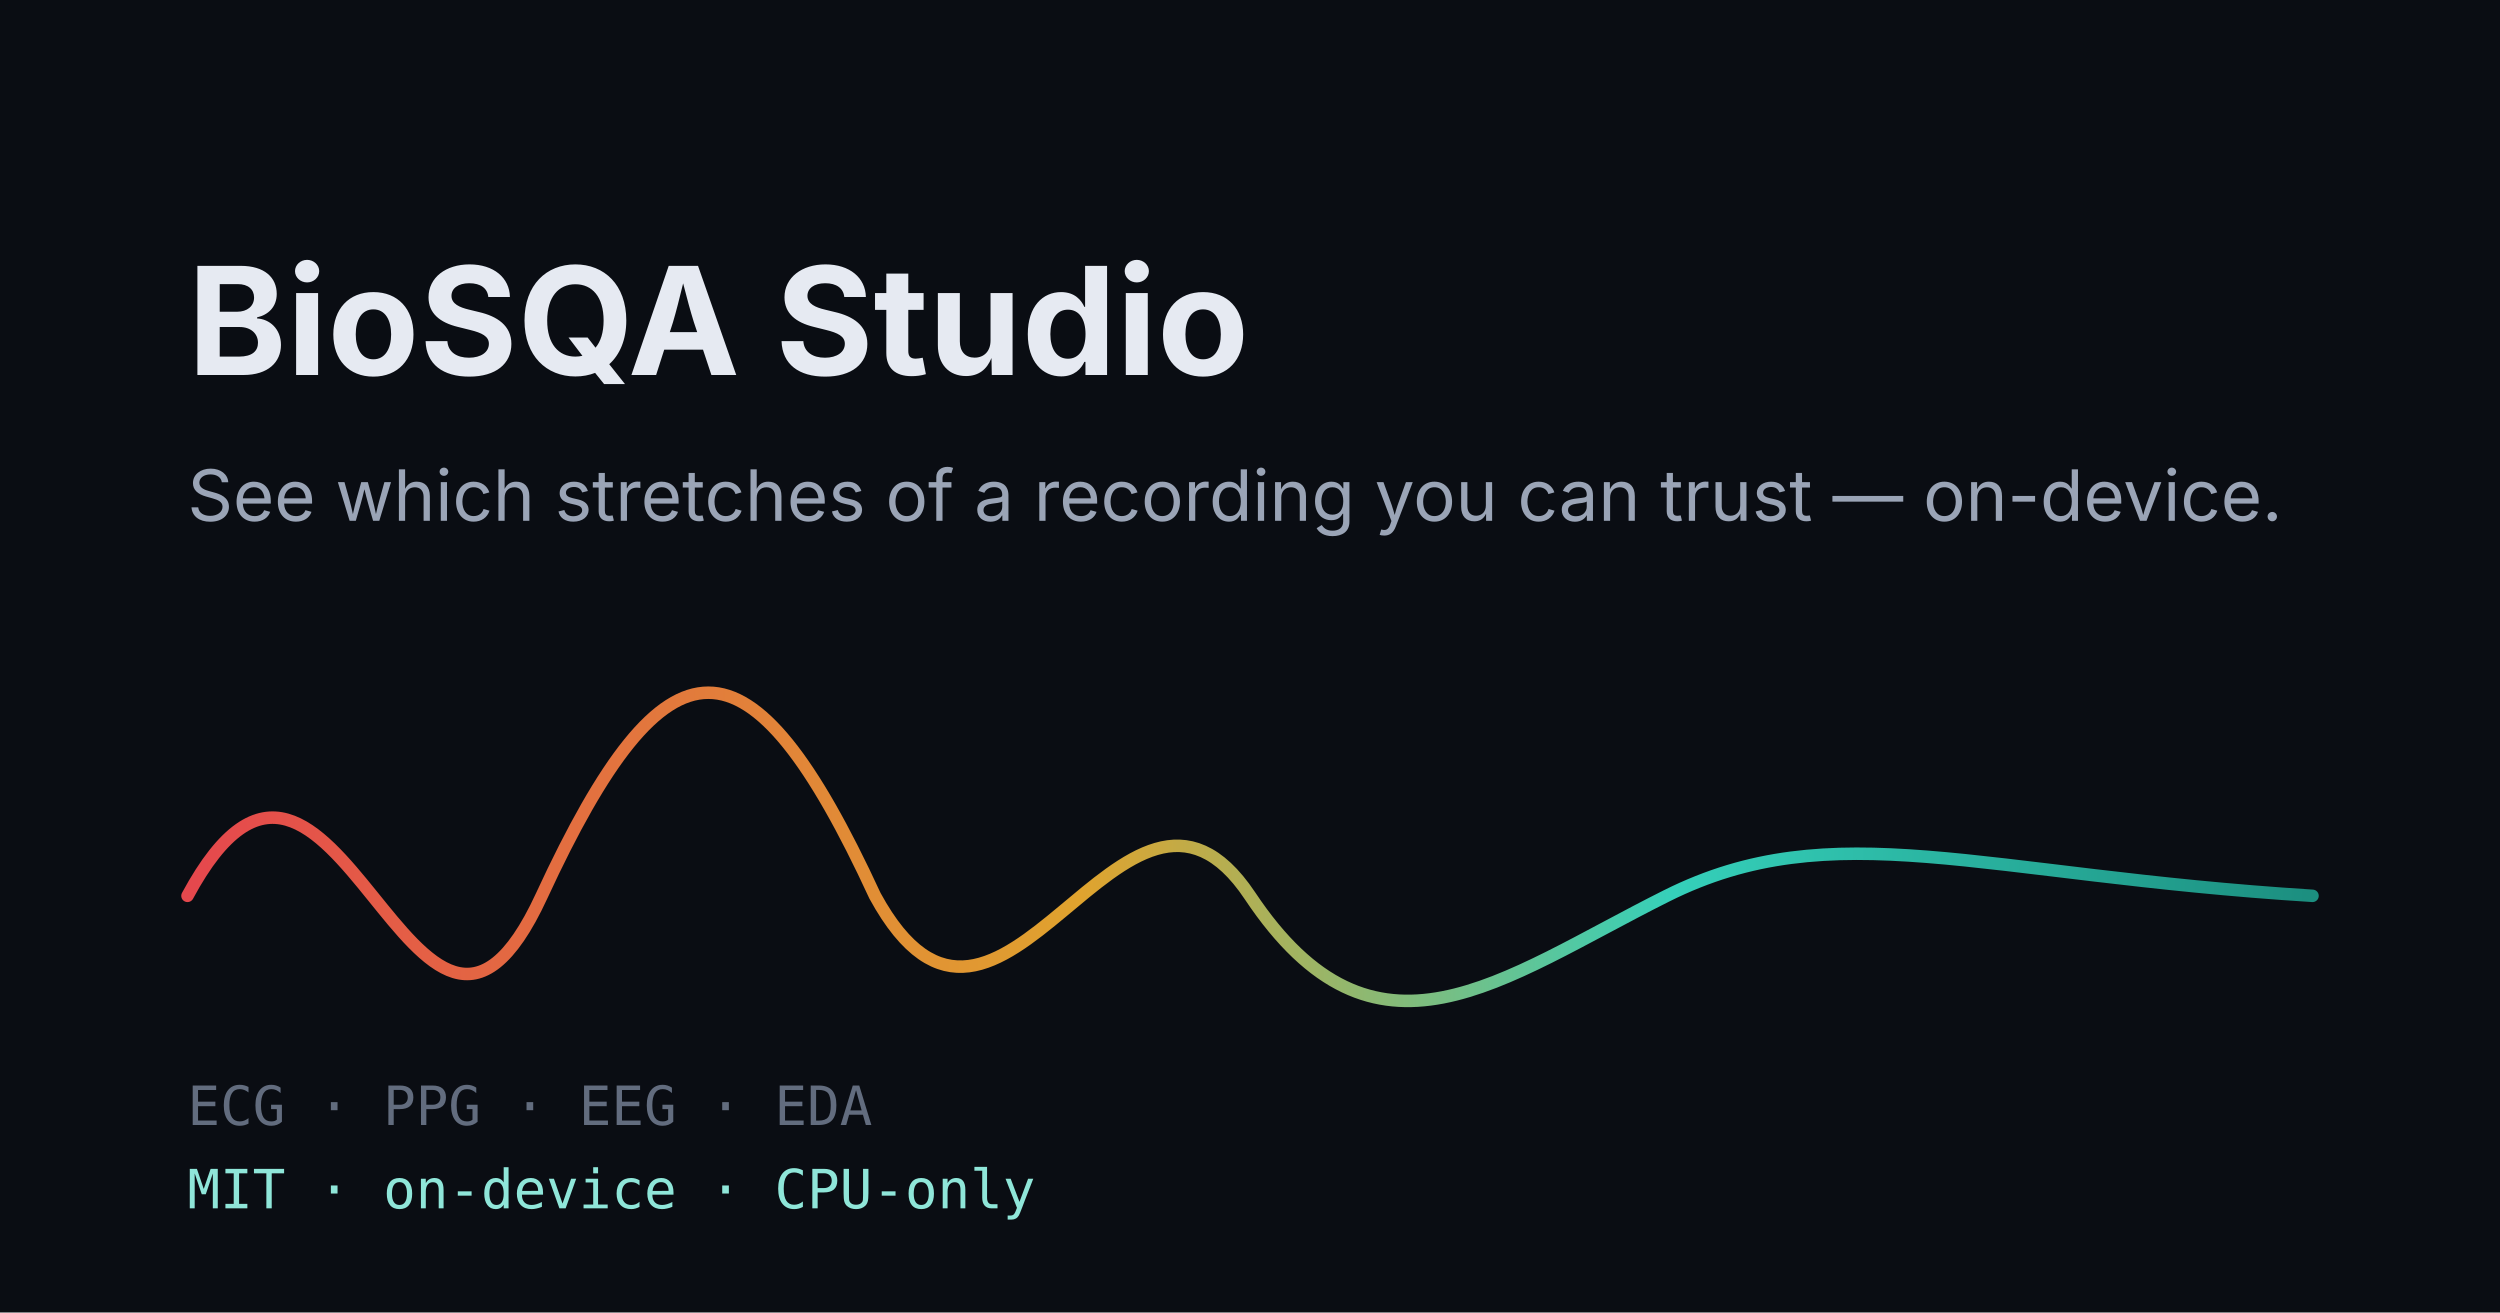
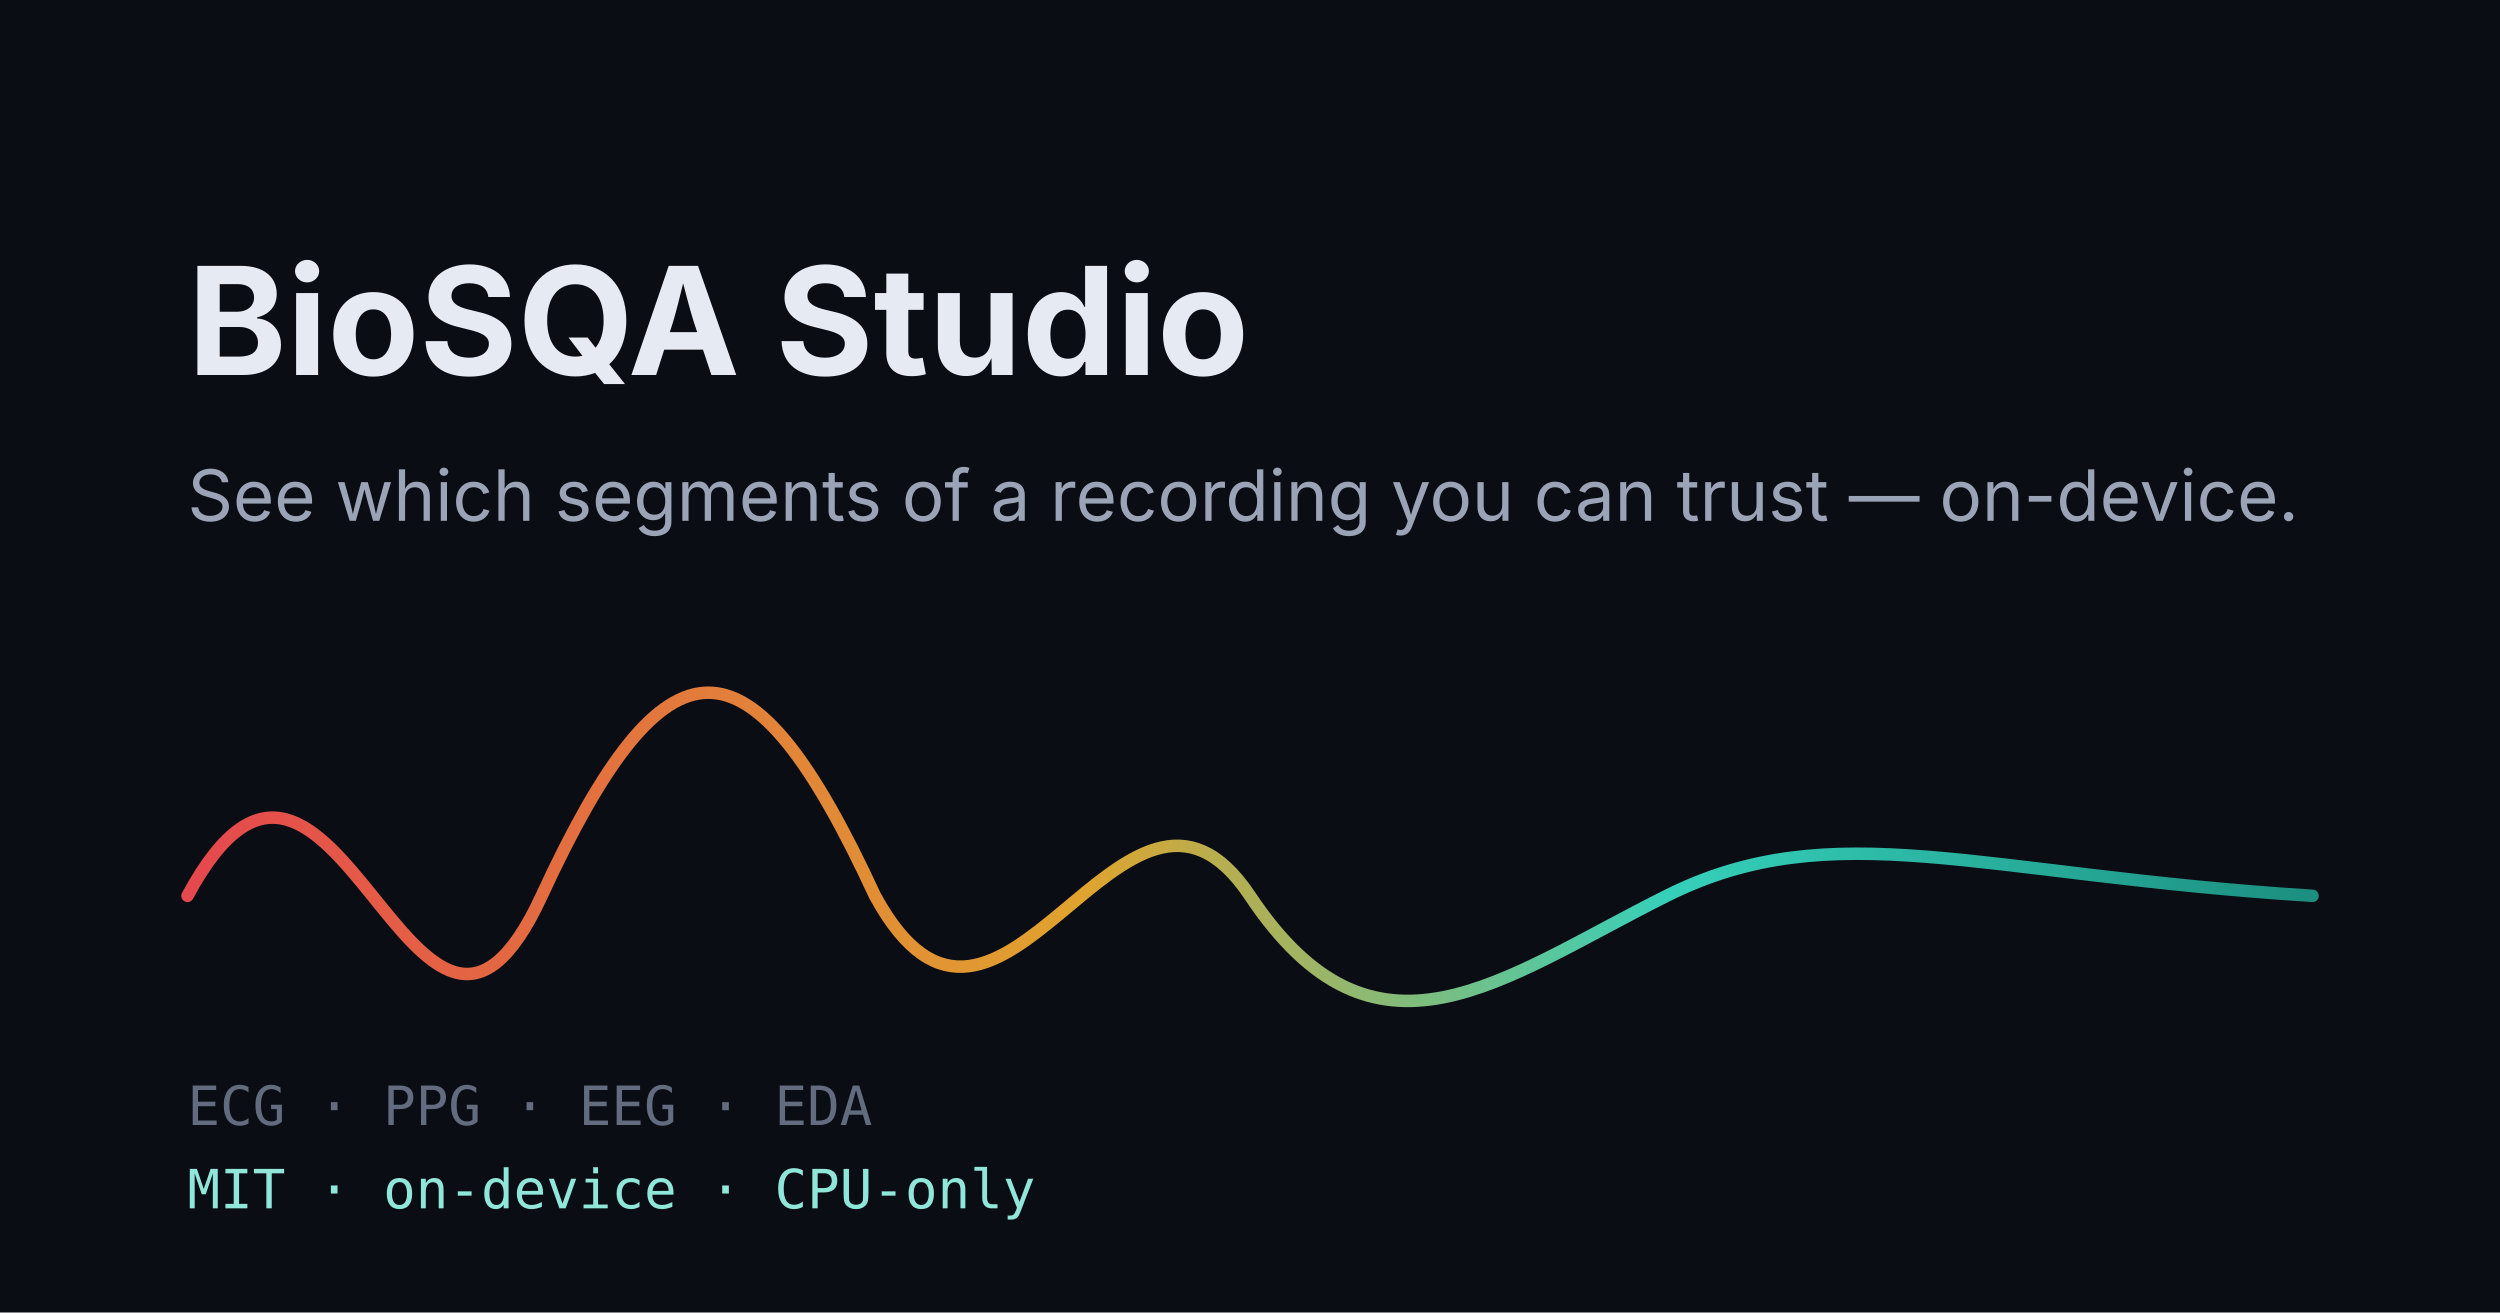
<svg xmlns="http://www.w3.org/2000/svg" viewBox="0 0 1200 630" width="1200" height="630">
  <rect width="1200" height="630" fill="#0A0D13" />
  <defs>
    <linearGradient id="g" x1="0" y1="0" x2="1" y2="0">
      <stop offset="0%" stop-color="#E5484D" />
      <stop offset="42%" stop-color="#E0A32E" />
      <stop offset="70%" stop-color="#35D0BA" />
      <stop offset="100%" stop-color="#1C8F80" />
    </linearGradient>
  </defs>
  <text x="90" y="180" fill="#E6EAF2" font-family="Inter, sans-serif" font-size="72" font-weight="700">BioSQA Studio</text>
-   <text x="90" y="250" fill="#9AA4B6" font-family="Inter, sans-serif" font-size="34">See which stretches of a recording you can trust — on-device.</text>
+   <text x="90" y="250" fill="#9AA4B6" font-family="Inter, sans-serif" font-size="34">See which segments of a recording you can trust — on-device.</text>
  <path d="M90 430 C 160 300, 200 560, 260 430 S 360 300, 420 430 C 480 540, 540 340, 600 430 S 720 470, 800 430 S 950 420, 1110 430" fill="none" stroke="url(#g)" stroke-width="6" stroke-linecap="round" />
  <g font-family="'JetBrains Mono', monospace" font-size="26" fill="#626C7E">
    <text x="90" y="540">ECG · PPG · EEG · EDA</text>
    <text x="90" y="580" fill="#8FE6D9">MIT · on-device · CPU-only</text>
  </g>
</svg>
